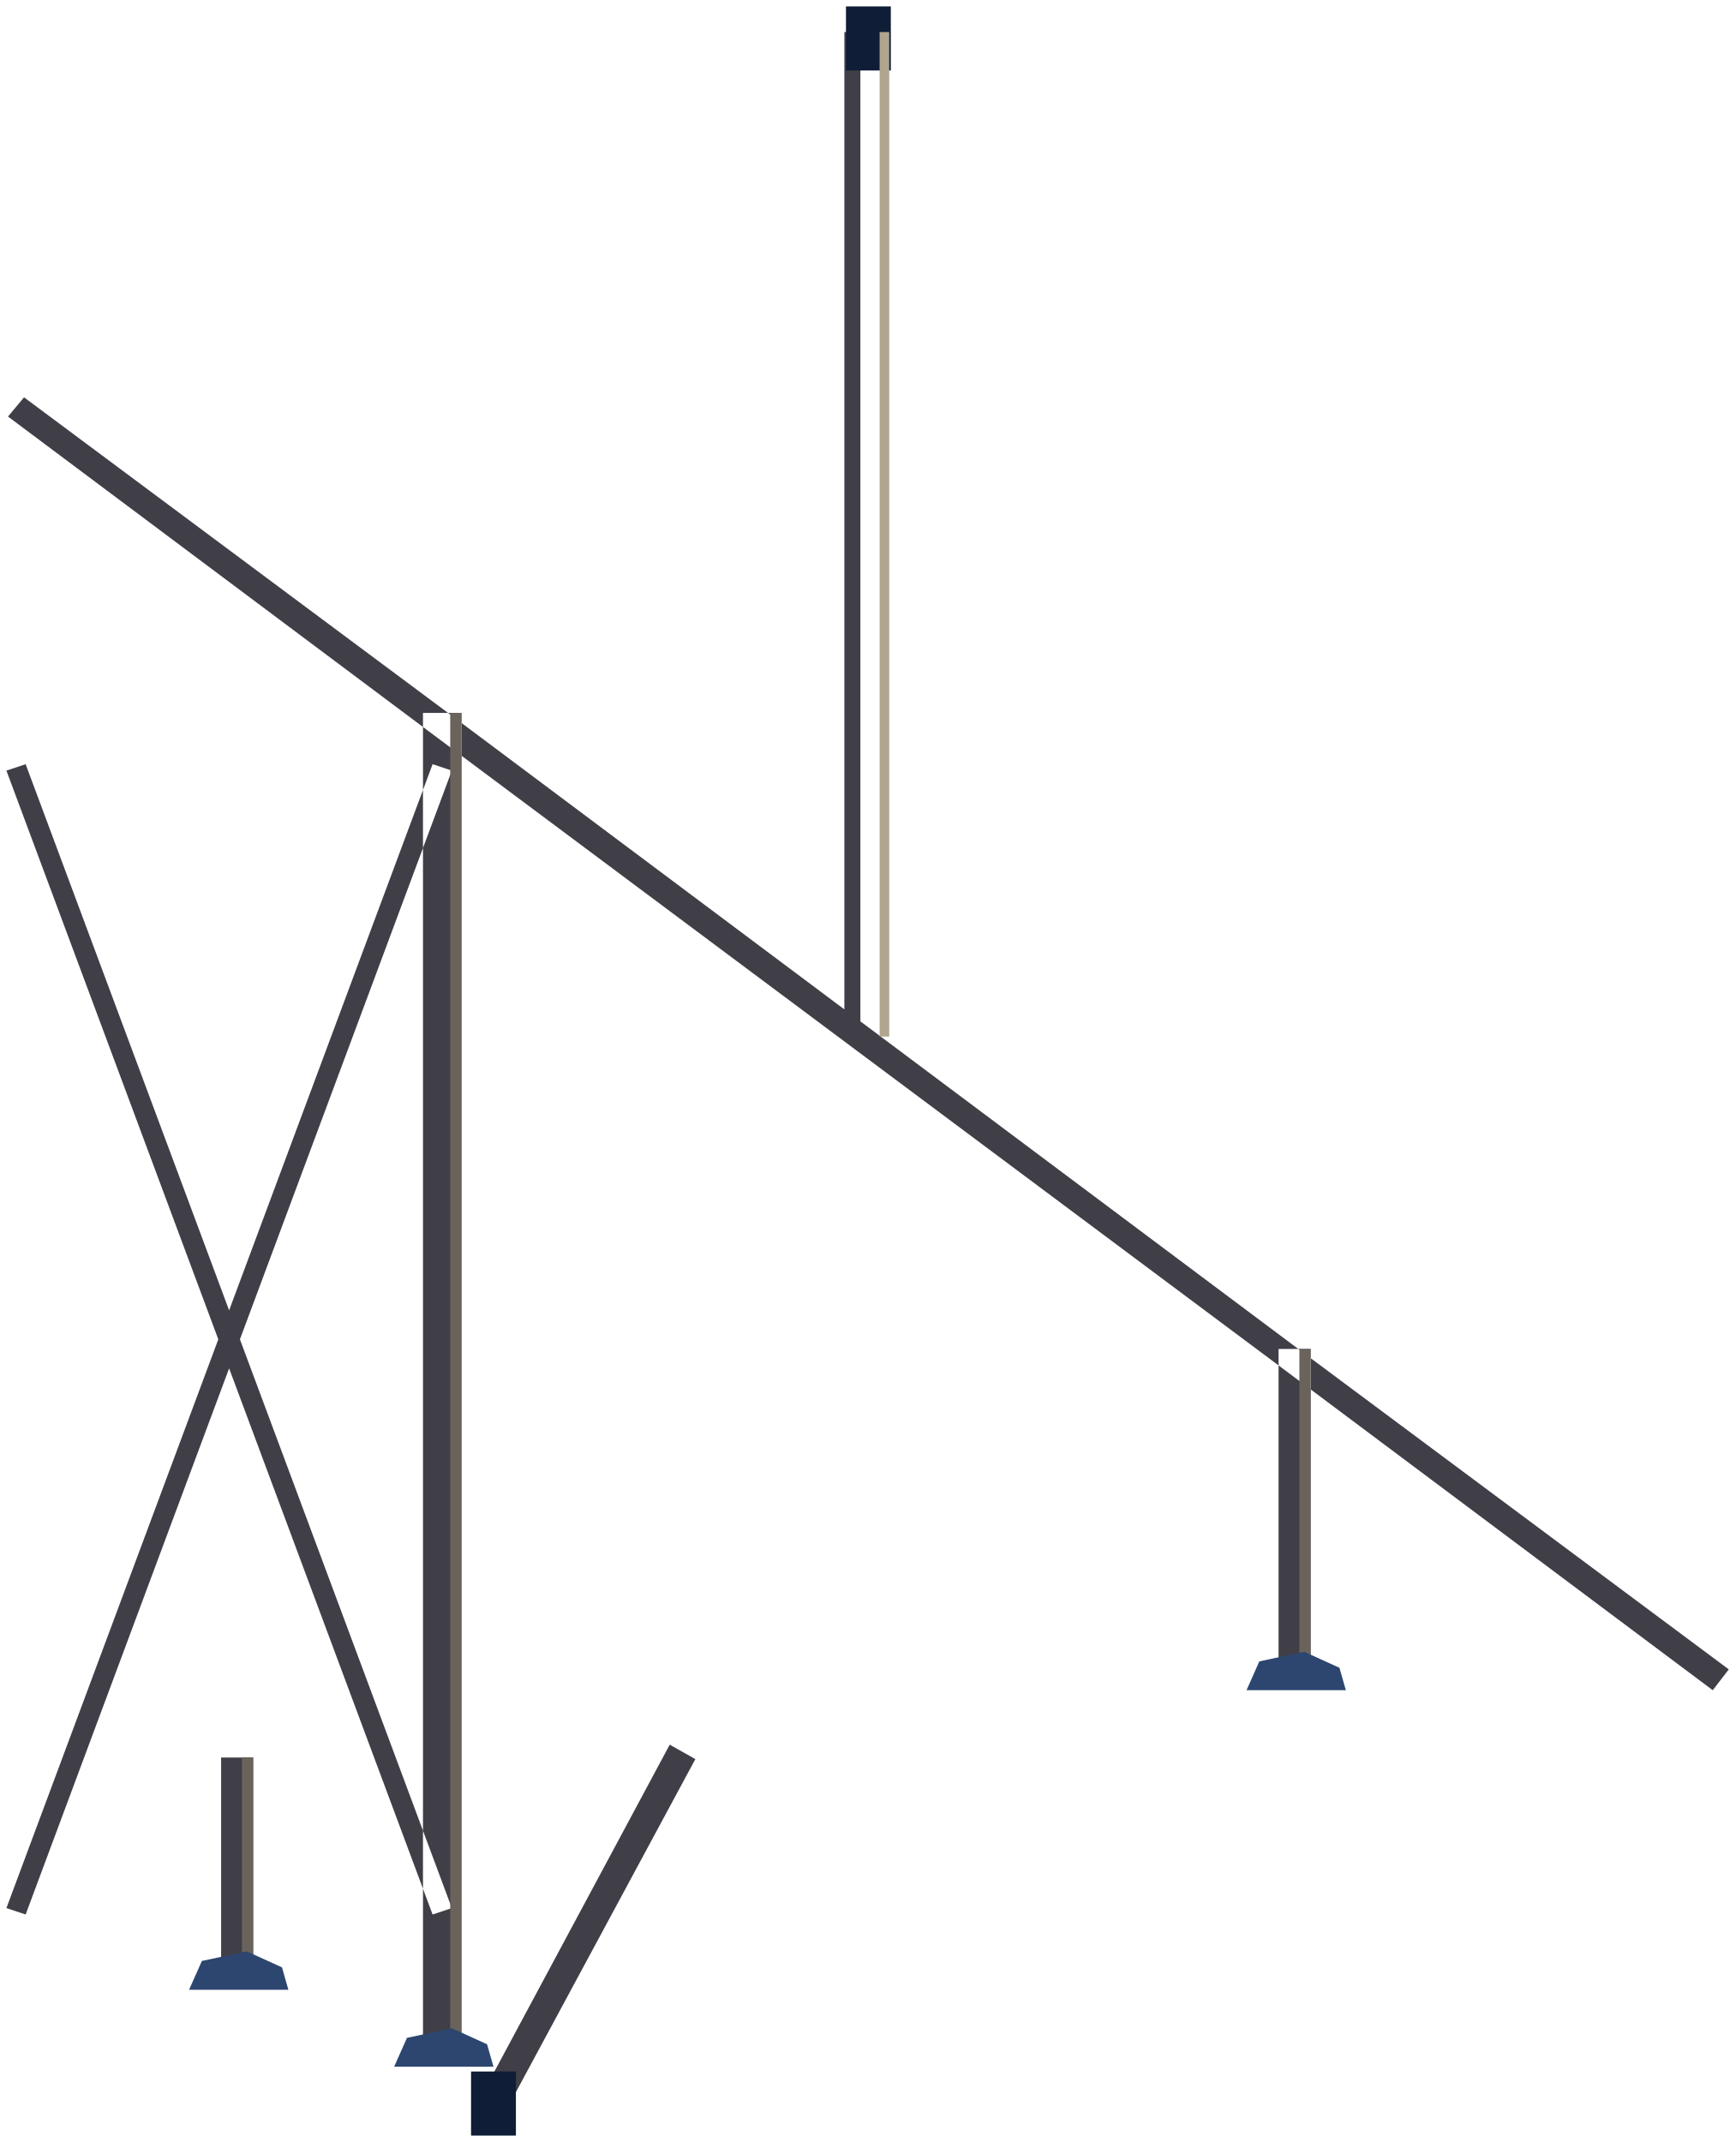
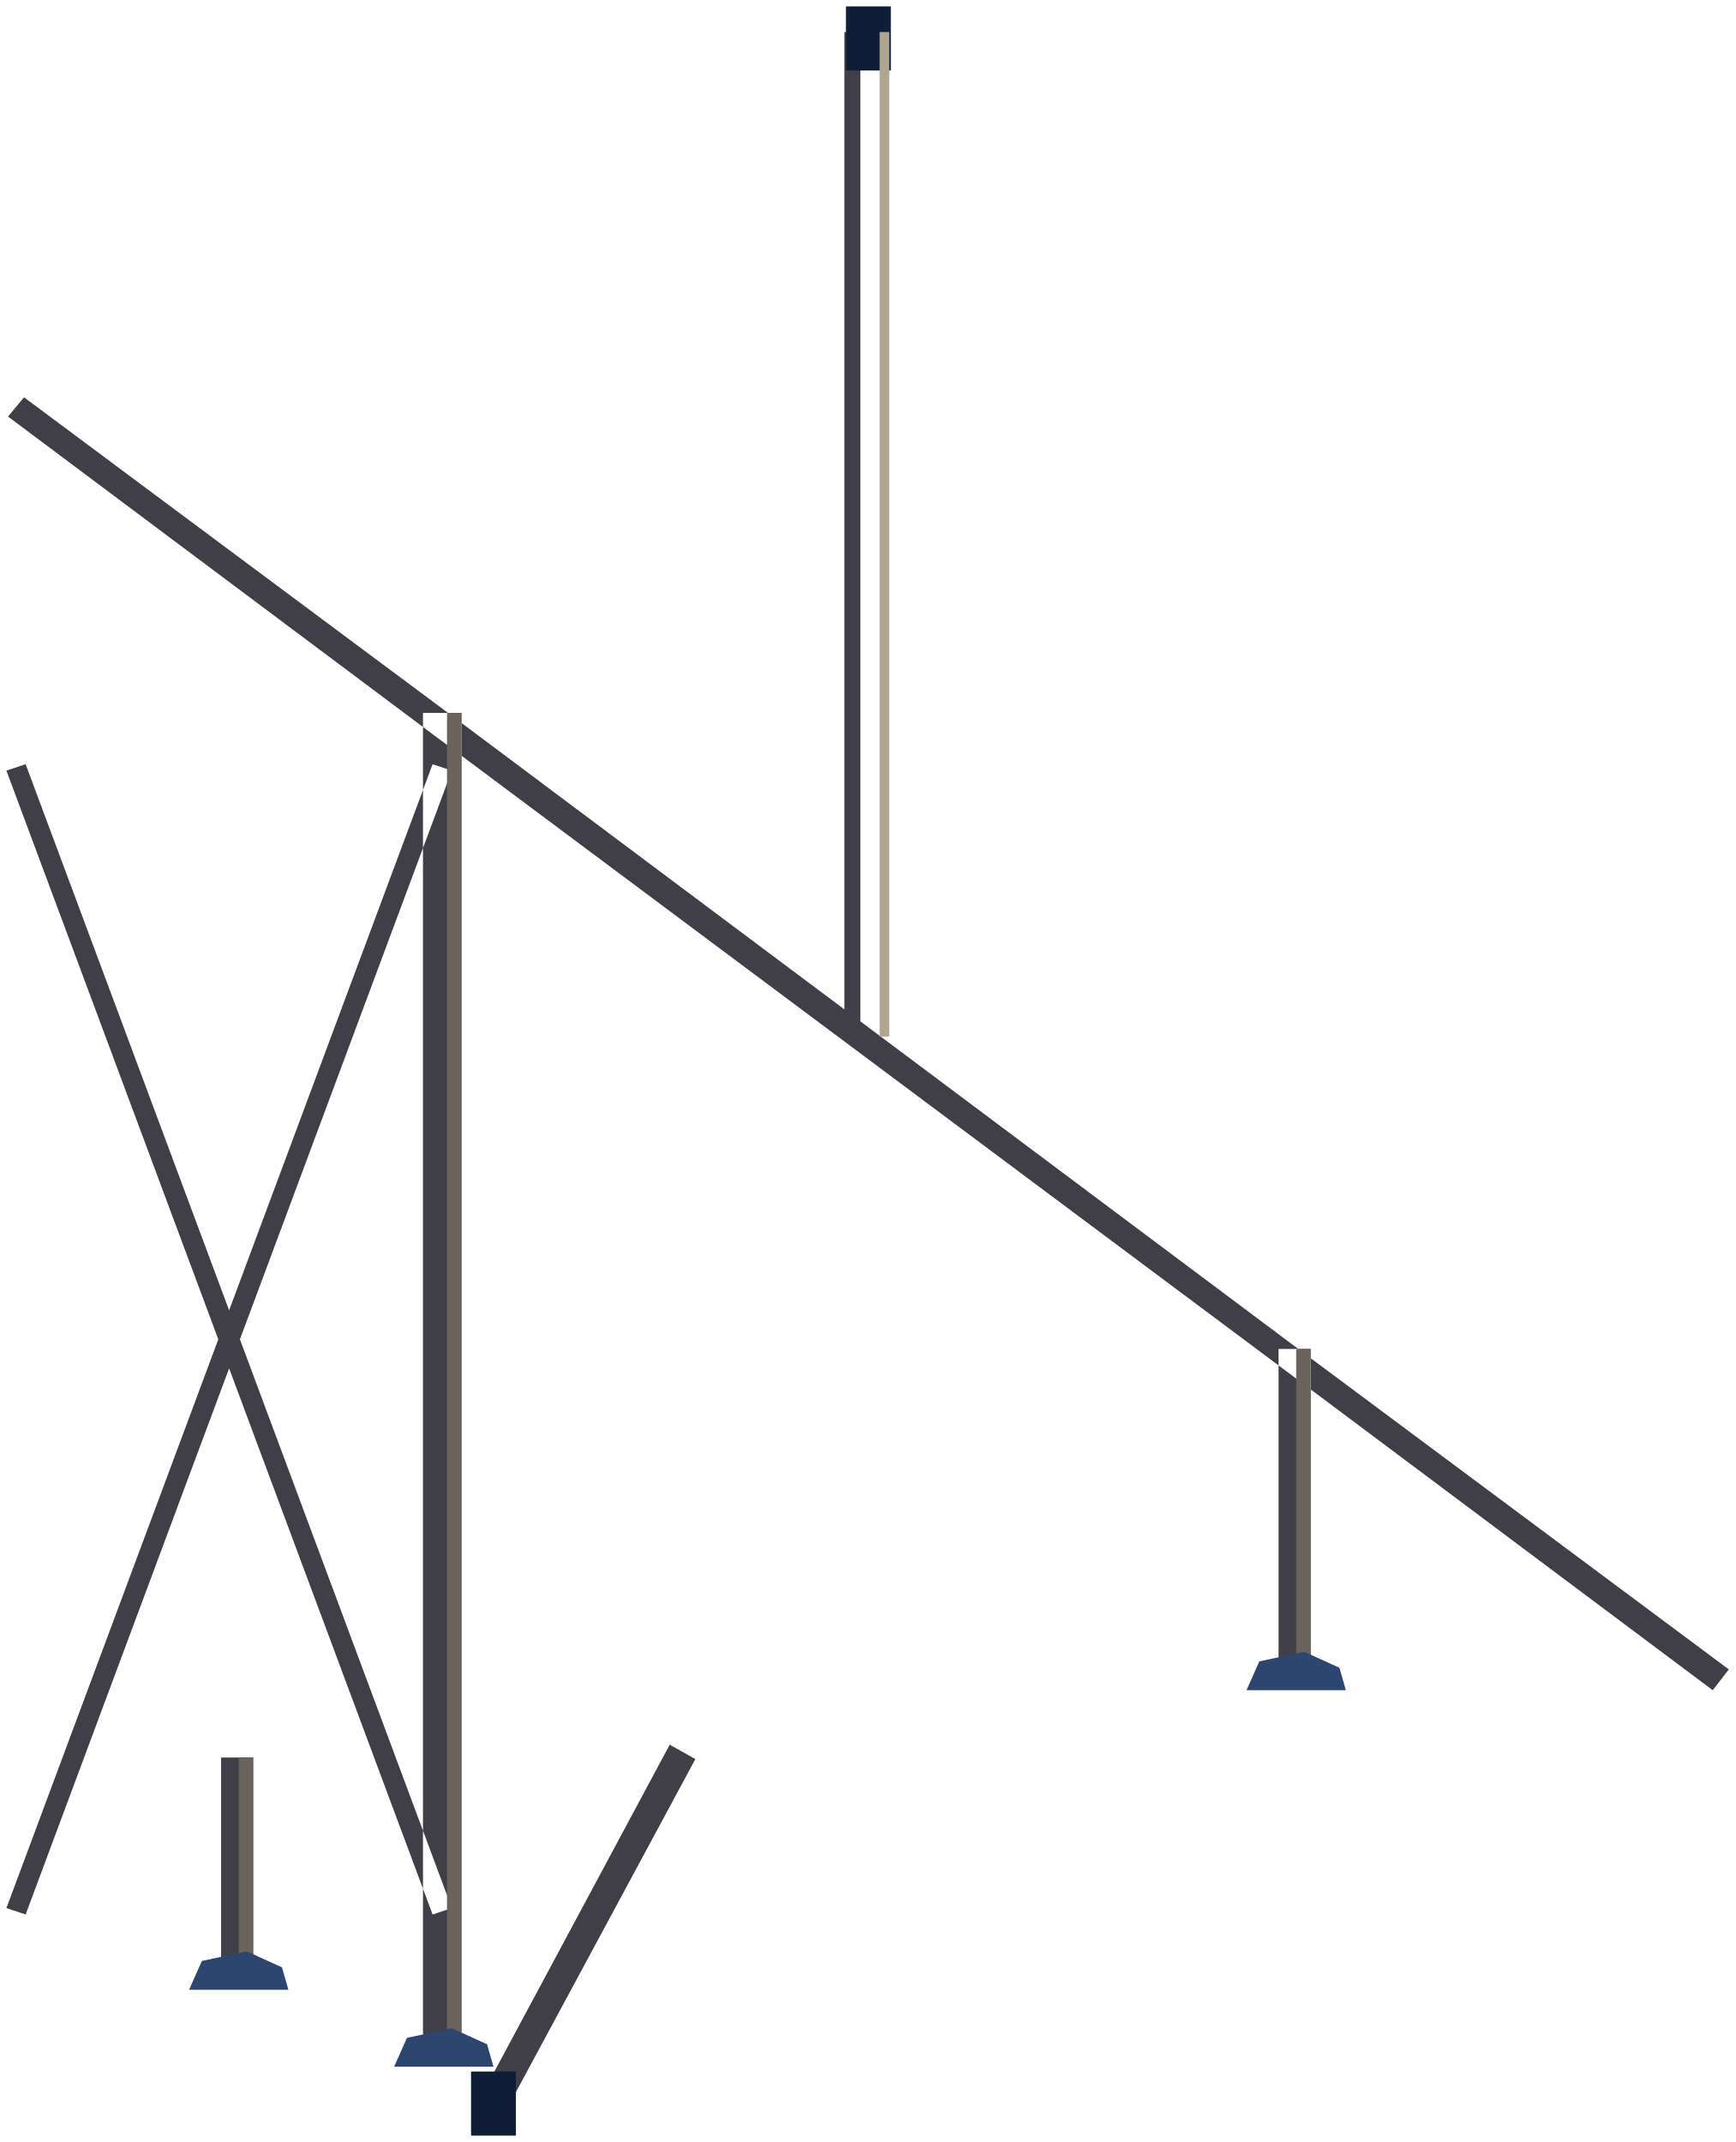
<svg xmlns="http://www.w3.org/2000/svg" width="1083" height="1337" viewBox="3316 4487 1083 1337">
  <path d="M3454 5584 L3474 5584 L3474 5723 L3454 5723 Z M3734 5576 L3616 5796 L3632 5804 L3750 5585 Z M3580 4932 L3604 4932 L3604 5771 L3580 5771 Z M3843 4507 L3843 5134 L3853 5134 L3853 4507 Z M4114 5329 L4134 5329 L4134 5536 L4114 5536 Z M3321 4747 L3587 4946 L3597 4933 L3331 4735 Z M3320 4968 L3586 5682 L3598 5678 L3332 4964 Z M3332 5682 L3598 4968 L3586 4964 L3320 5678 Z M3587 4946 L4119 5343 L4129 5331 L3597 4933 Z M4119 5343 L4385 5542 L4395 5529 L4129 5331 Z" fill="#403e47" />
-   <path d="M3467 5584 L3474 5584 L3474 5723 L3467 5723 Z M3597 4932 L3604 4932 L3604 5771 L3597 5771 Z M4127 5329 L4134 5329 L4134 5536 L4127 5536 Z" fill="#6a635b" />
+   <path d="M3465 5584 L3474 5584 L3474 5723 L3465 5723 Z M3595 4932 L3604 4932 L3604 5771 L3595 5771 Z M4125 5329 L4134 5329 L4134 5536 L4125 5536 Z" fill="#6a635b" />
  <path d="M3434 5729 L3442 5711 L3470 5705 L3492 5715 L3496 5729 Z M3562 5777 L3570 5759 L3598 5753 L3620 5763 L3624 5777 Z M4094 5542 L4102 5524 L4130 5518 L4152 5528 L4156 5542 Z" fill="#2d4670" />
  <path d="M3610 5780 L3638 5780 L3638 5820 L3610 5820 Z M3844 4491 L3872 4491 L3872 4531 L3844 4531 Z" fill="#0f1d36" />
  <path d="M3865 4507 L3865 5134 L3871 5134 L3871 4507 Z" fill="#b0a68f" />
</svg>
